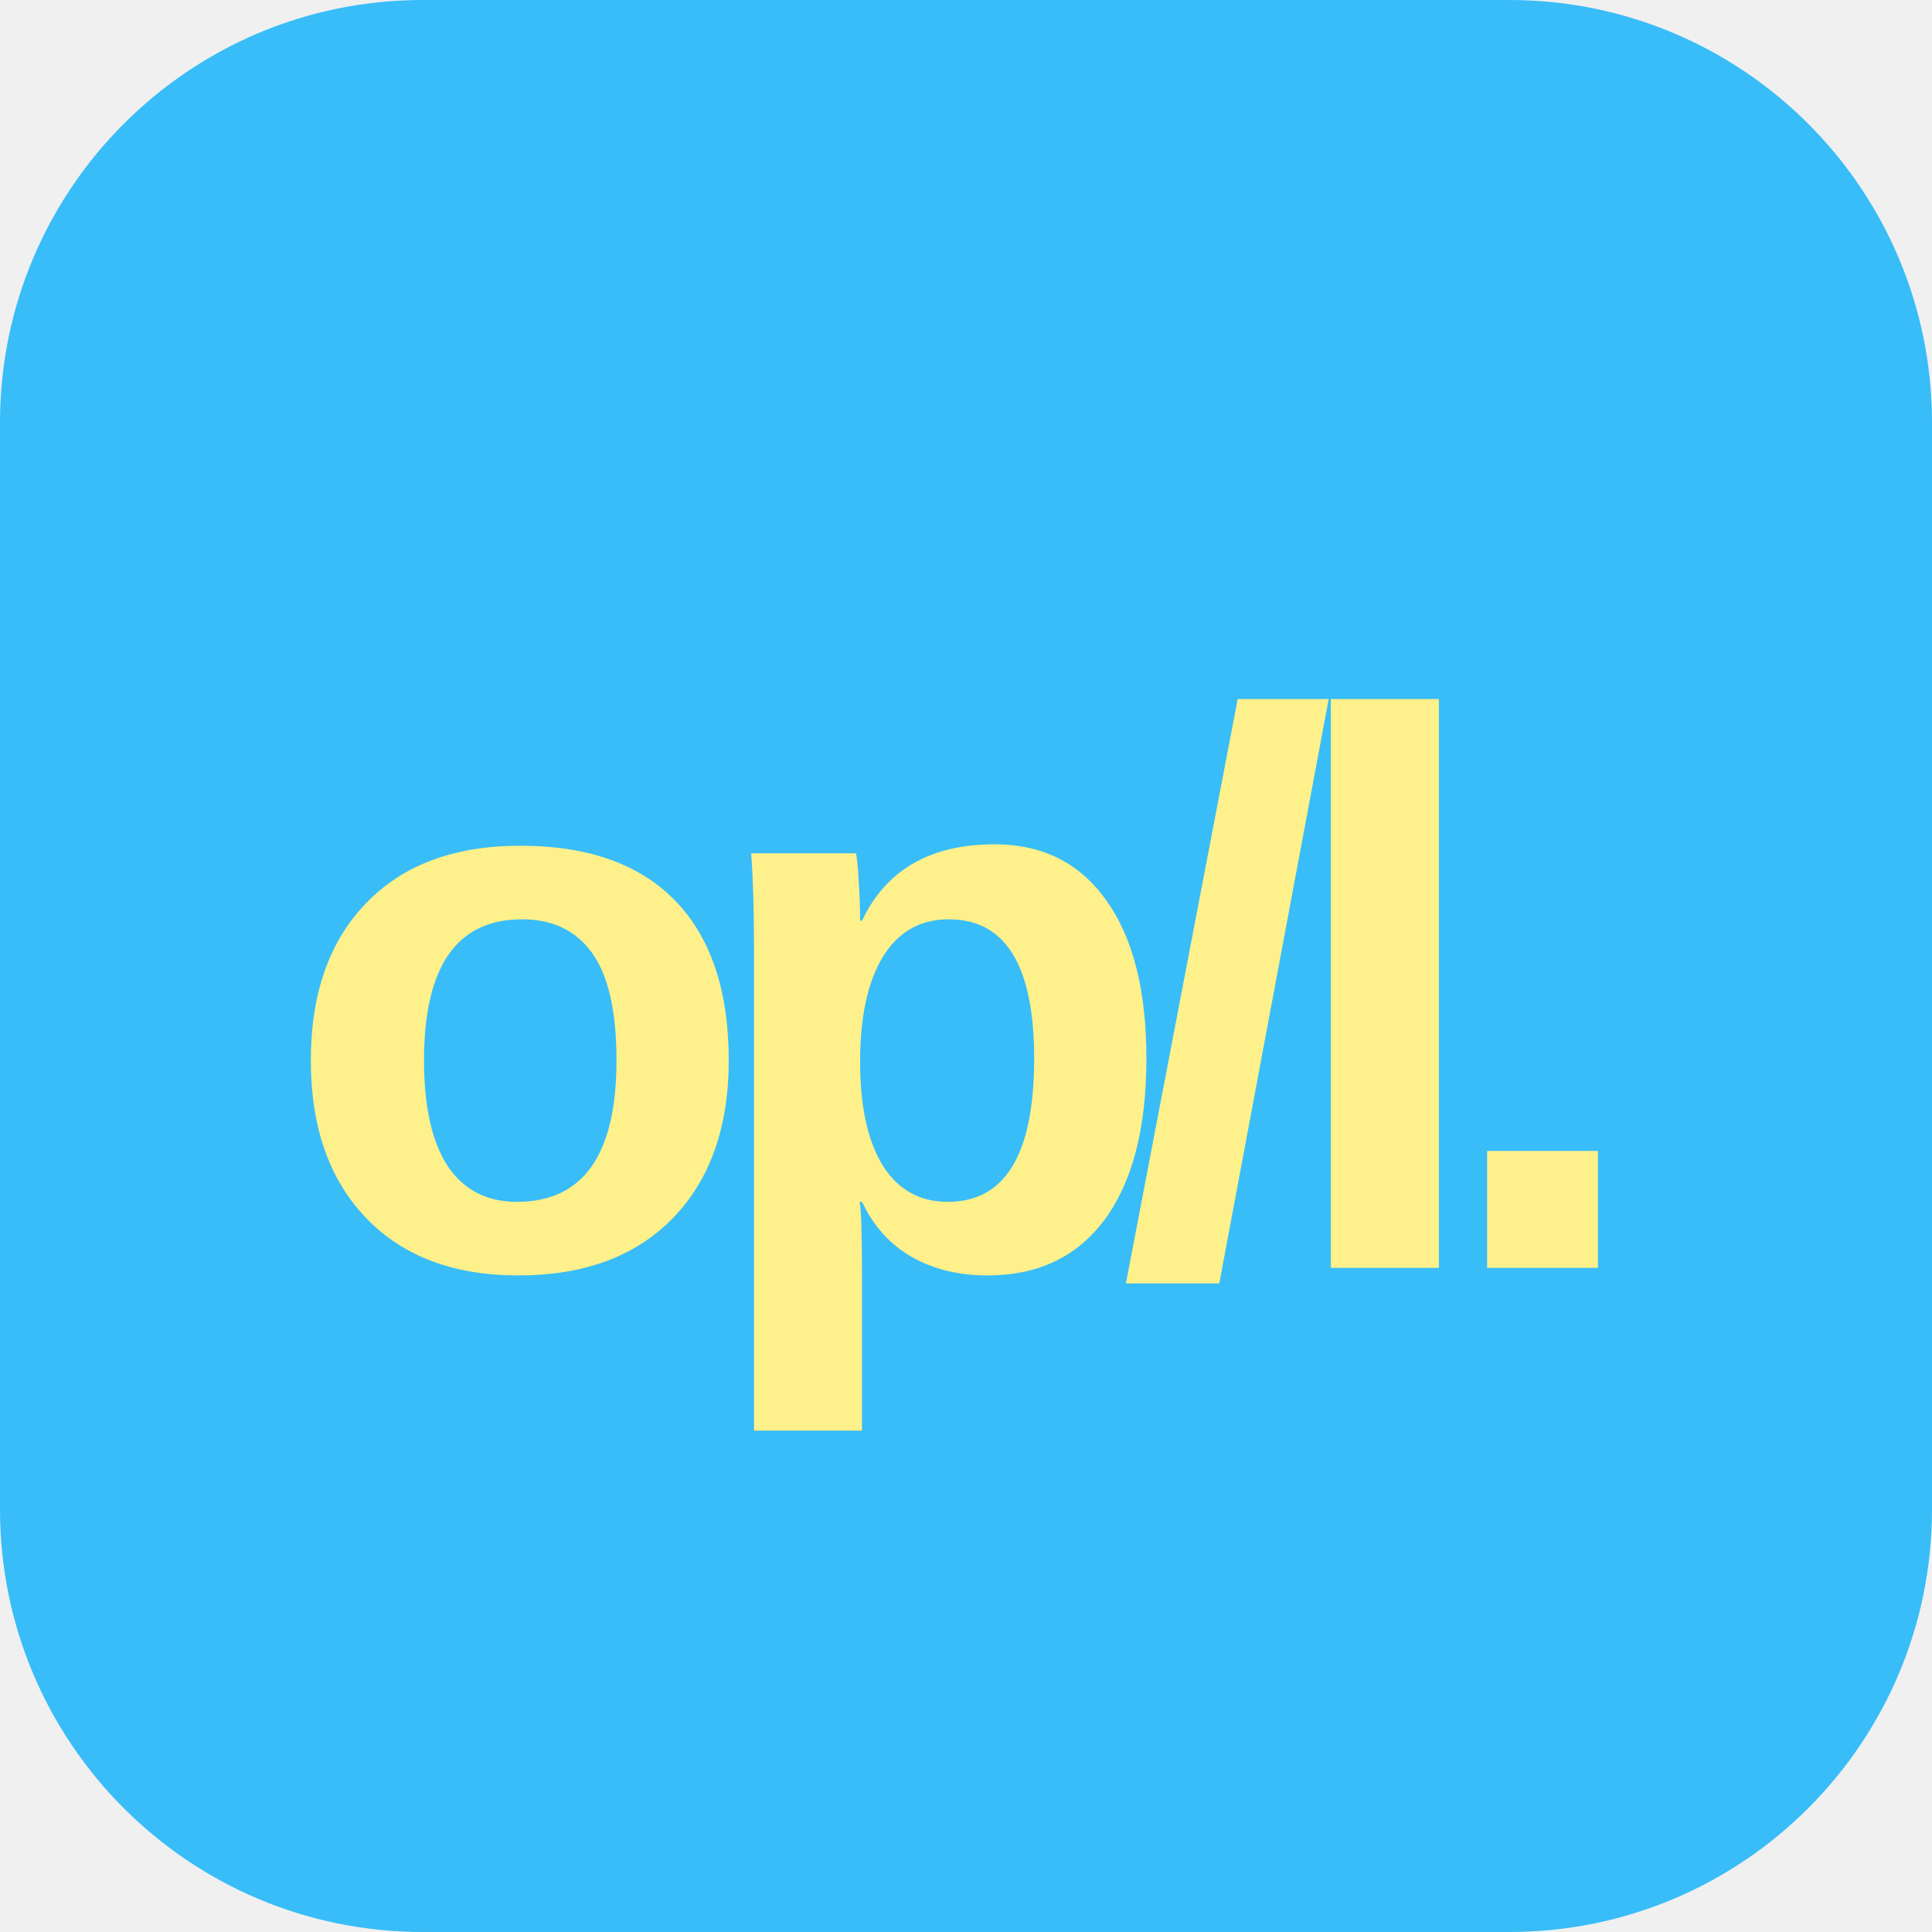
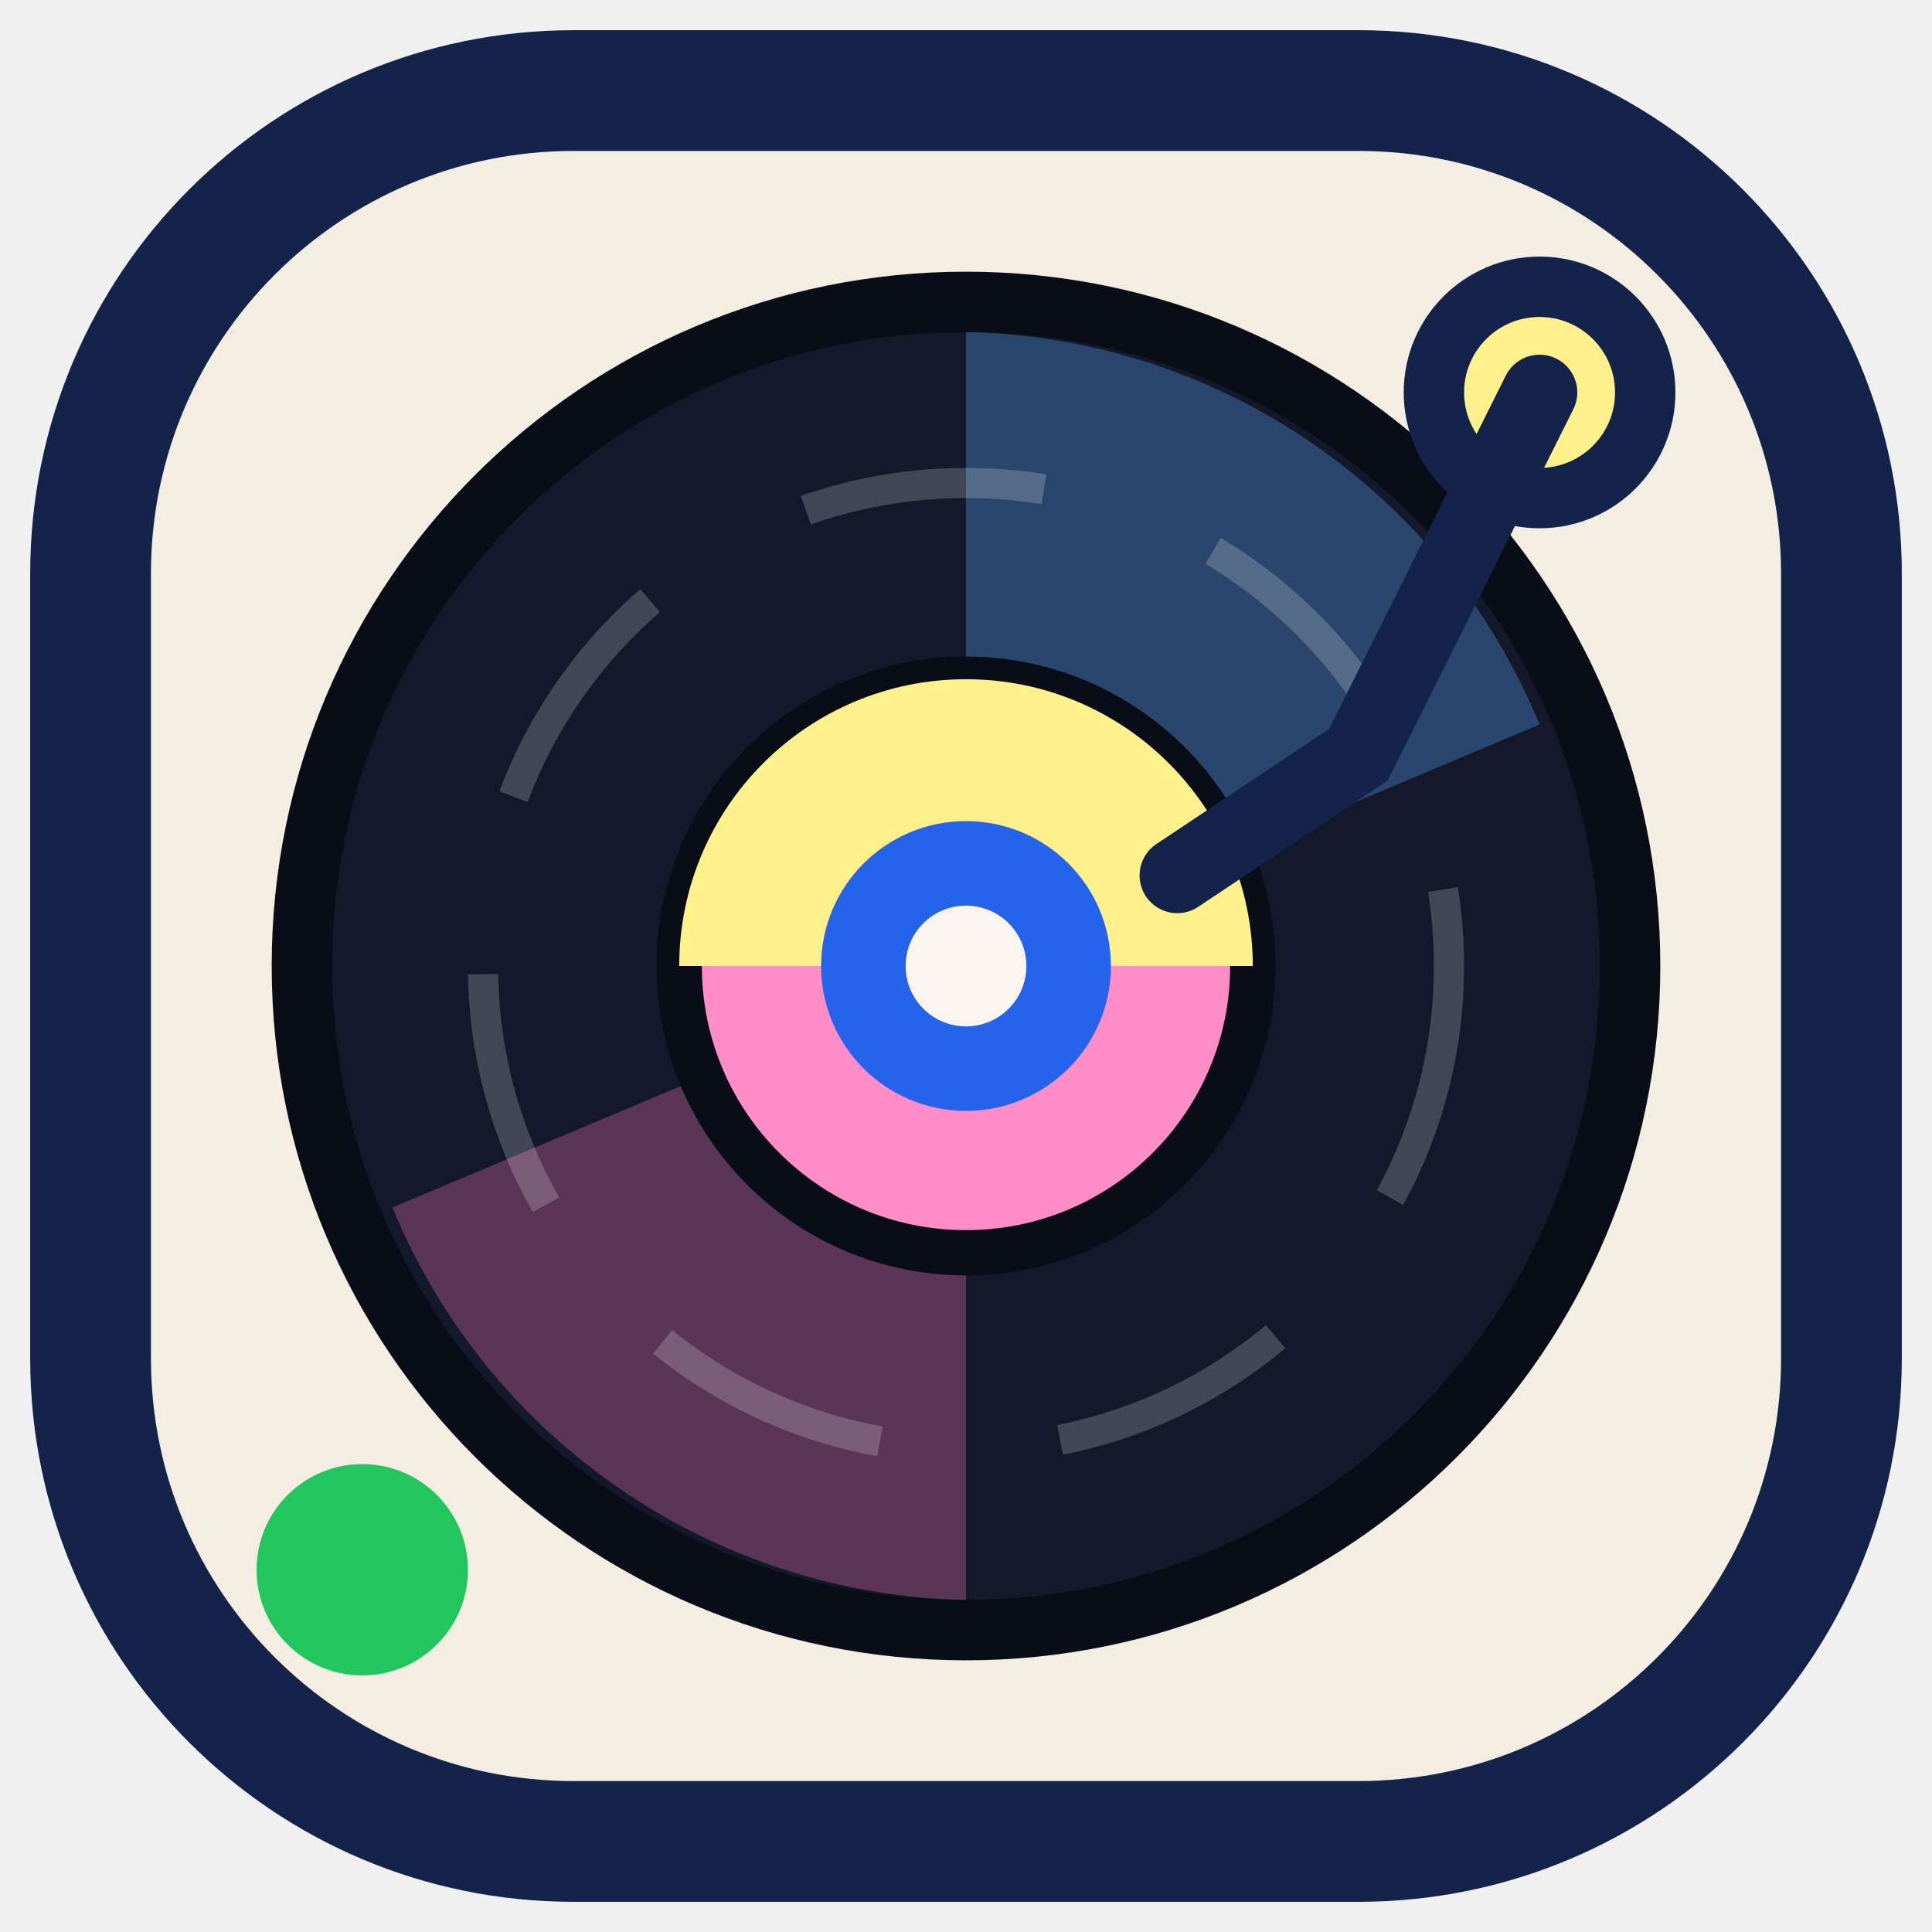
<svg xmlns="http://www.w3.org/2000/svg" viewBox="0 0 64 64">
-   <rect width="64" height="64" rx="14" fill="#38bdf8" />
-   <text x="32" y="42" text-anchor="middle" font-family="Arial, sans-serif" font-weight="700" font-size="26" letter-spacing="-2" fill="#fef08a">op/l.</text>
+   <rect x="3" y="3" width="58" height="58" rx="16" fill="#f3ede2" stroke="#14234a" stroke-width="4" />
+   <circle cx="12" cy="52" r="3.5" fill="#22c55e" />
+   <circle cx="32" cy="32" r="22" fill="#13192b" stroke="#090d18" stroke-width="2" />
+   <path d="M32 11 A21 21 0 0 1 51 24 L32 32 Z" fill="#60a5fa" fill-opacity="0.32" />
+   <path d="M32 53 A21 21 0 0 1 13 40 L32 32 Z" fill="#f472b6" fill-opacity="0.32" />
+   <circle cx="32" cy="32" r="16" fill="none" stroke="#ffffff" stroke-opacity="0.2" stroke-width="1" stroke-dasharray="8 6" />
+   <circle cx="32" cy="32" r="9.5" fill="#ff8dc7" stroke="#090d18" stroke-width="1.5" />
+   <path d="M32 22.5 A9.5 9.5 0 0 1 41.5 32 L22.5 32 A9.5 9.5 0 0 1 32 22.5 Z" fill="#fef08a" />
+   <circle cx="32" cy="32" r="4.8" fill="#2563eb" />
+   <circle cx="32" cy="32" r="2" fill="#faf6ef" />
+   <circle cx="51" cy="13" r="3.5" fill="#fef08a" stroke="#14234a" stroke-width="2" />
+   <path d="M51 13 L45 25 L39 29" fill="none" stroke="#14234a" stroke-width="2.5" stroke-linecap="round" />
</svg>
